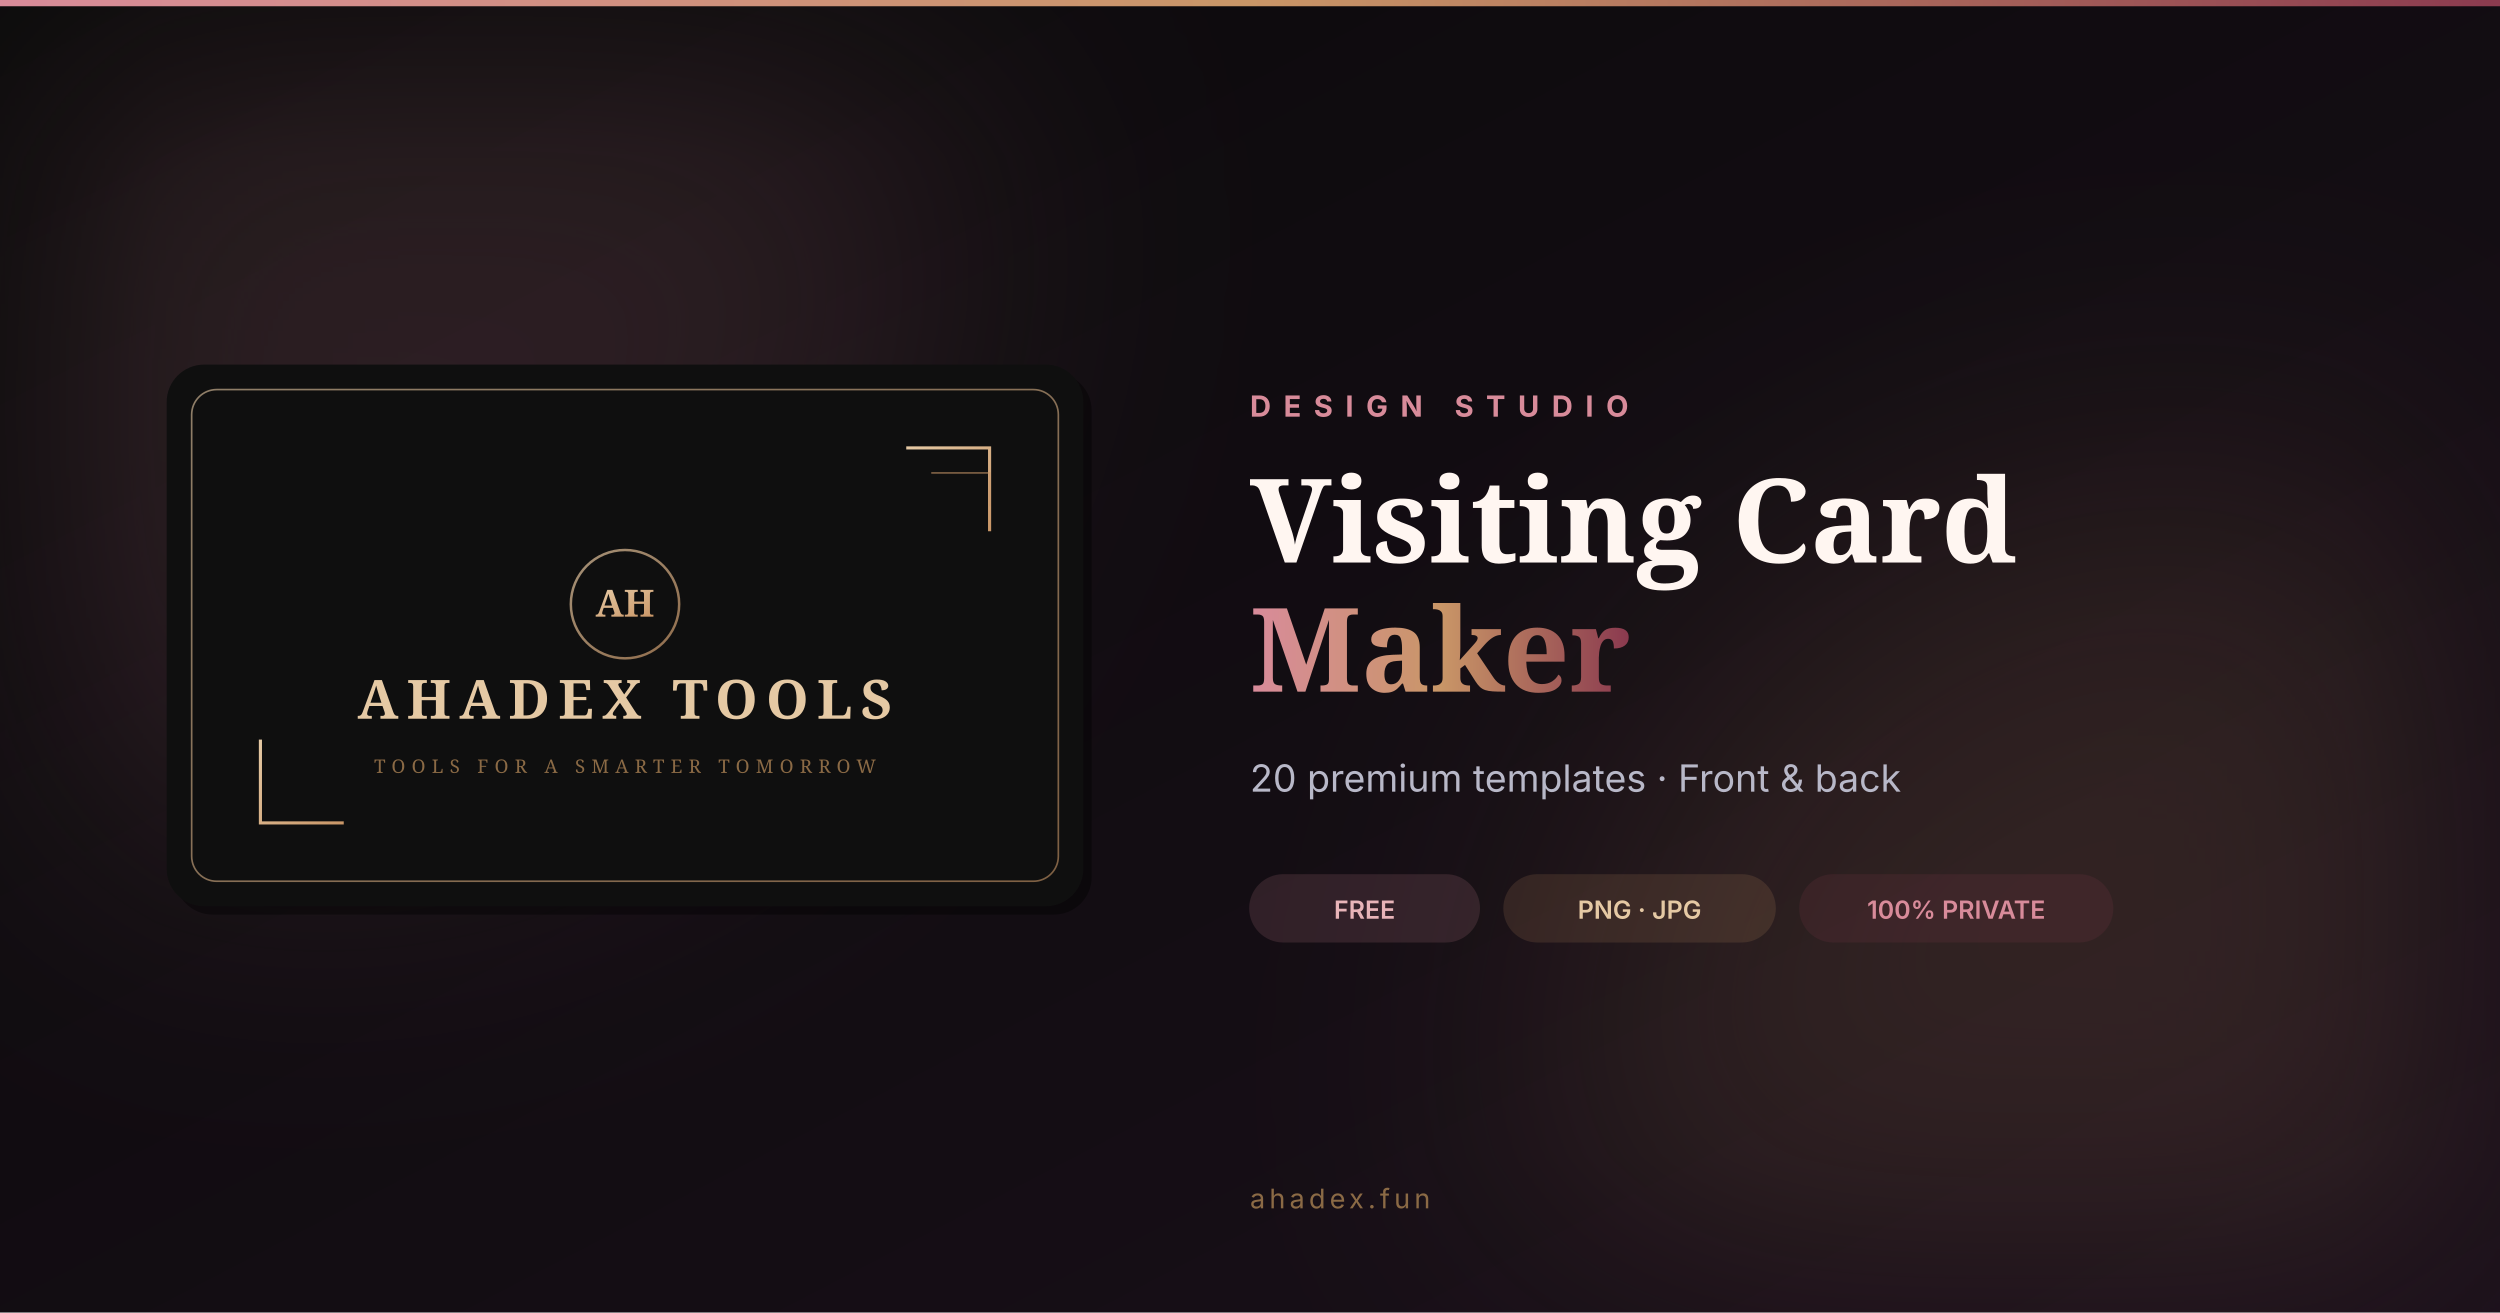
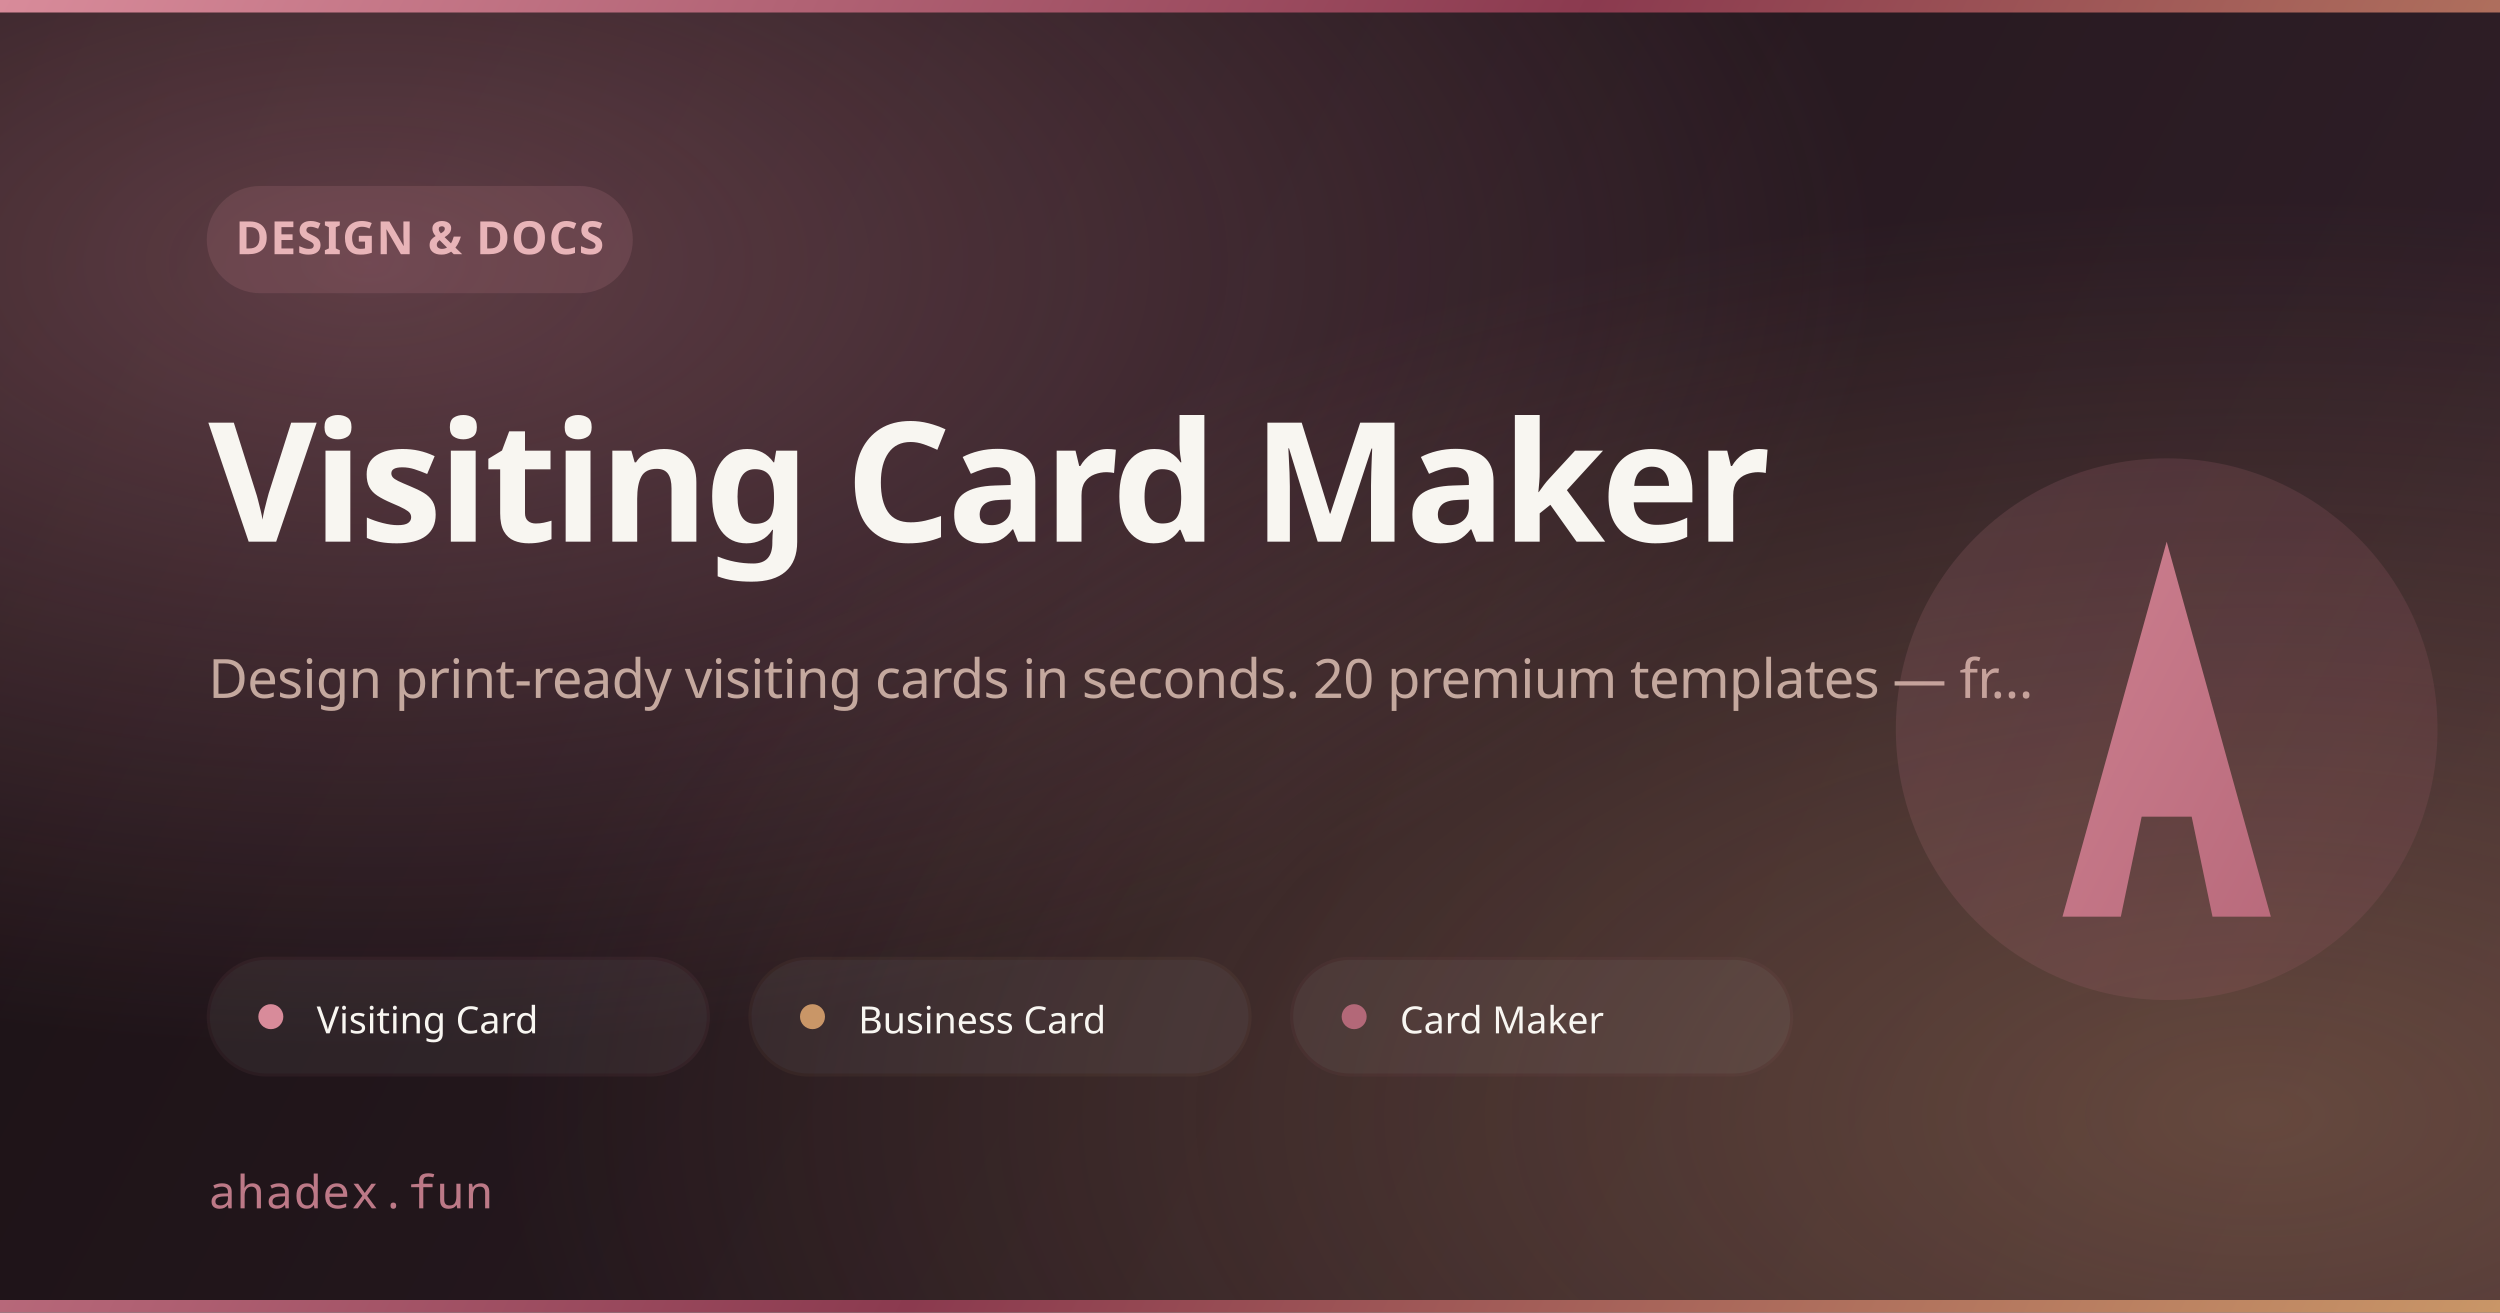
- <svg xmlns="http://www.w3.org/2000/svg" viewBox="0 0 1200 630" width="1200" height="630">
+ <svg xmlns="http://www.w3.org/2000/svg" viewBox="0 0 1200 630" width="1200" height="630" fill="none">
  <defs>
-     <linearGradient id="bg" x1="0%" y1="0%" x2="100%" y2="100%">
-       <stop offset="0%" stop-color="#0A0A0A" />
-       <stop offset="100%" stop-color="#1A0F1A" />
+     <linearGradient id="bg" x1="0" y1="0" x2="1200" y2="630" gradientUnits="userSpaceOnUse">
+       <stop offset="0%" stop-color="#1A1114" />
+       <stop offset="100%" stop-color="#32202A" />
    </linearGradient>
-     <linearGradient id="rose" x1="0%" y1="0%" x2="100%" y2="0%">
+     <linearGradient id="accent" x1="0" y1="0" x2="1200" y2="630" gradientUnits="userSpaceOnUse">
      <stop offset="0%" stop-color="#D88B9A" />
-       <stop offset="50%" stop-color="#C99667" />
-       <stop offset="100%" stop-color="#8B3A4F" />
-     </linearGradient>
-     <linearGradient id="gold" x1="0%" y1="0%" x2="100%" y2="100%">
-       <stop offset="0%" stop-color="#E5C9A4" />
+       <stop offset="50%" stop-color="#8B3A4F" />
      <stop offset="100%" stop-color="#C99667" />
    </linearGradient>
+     <radialGradient id="glow1" cx="0.15" cy="0.2" r="0.6">
+       <stop offset="0%" stop-color="#D88B9A" stop-opacity="0.35" />
+       <stop offset="100%" stop-color="#D88B9A" stop-opacity="0" />
+     </radialGradient>
+     <radialGradient id="glow2" cx="0.9" cy="0.85" r="0.7">
+       <stop offset="0%" stop-color="#C99667" stop-opacity="0.35" />
+       <stop offset="100%" stop-color="#C99667" stop-opacity="0" />
+     </radialGradient>
  </defs>
  <rect width="1200" height="630" fill="url(#bg)" />
-   <circle cx="150" cy="100" r="300" fill="#D88B9A" opacity="0.15" filter="blur(80px)" />
-   <circle cx="1050" cy="530" r="300" fill="#C99667" opacity="0.15" filter="blur(80px)" />
-   <g transform="translate(80, 175)">
-     <rect x="4" y="4" width="440" height="260" rx="18" fill="#000" opacity="0.4" />
-     <rect width="440" height="260" rx="18" fill="#0F0F0F" />
-     <rect x="12" y="12" width="416" height="236" rx="12" fill="none" stroke="url(#gold)" stroke-width="0.8" opacity="0.6" />
-     <g transform="translate(395, 40)">
-       <path d="M 0 40 L 0 0 L -40 0" fill="none" stroke="url(#gold)" stroke-width="1.5" />
-       <path d="M 0 28 L 0 12 L -28 12" fill="none" stroke="#C99667" stroke-width="0.8" opacity="0.6" />
-     </g>
-     <g transform="translate(45, 220)">
-       <path d="M 0 -40 L 0 0 L 40 0" fill="none" stroke="url(#gold)" stroke-width="1.5" />
-     </g>
-     <circle cx="220" cy="115" r="26" fill="none" stroke="url(#gold)" stroke-width="1.2" opacity="0.7" />
-     <text x="220" y="121" font-family="Georgia, serif" font-size="18" font-weight="700" fill="url(#gold)" text-anchor="middle">AH</text>
-     <text x="220" y="170" font-family="Georgia, serif" font-size="26" font-weight="700" fill="#E5C9A4" text-anchor="middle" letter-spacing="4">AHADEX TOOLS</text>
-     <text x="220" y="196" font-family="Georgia, serif" font-size="9" fill="#8B6A45" text-anchor="middle" letter-spacing="3">TOOLS FOR A SMARTER TOMORROW</text>
+   <rect width="1200" height="630" fill="url(#glow1)" />
+   <rect width="1200" height="630" fill="url(#glow2)" />
+   <rect x="0" y="0" width="1200" height="6" fill="url(#accent)" />
+   <rect x="0" y="624" width="1200" height="6" fill="url(#accent)" />
+   <rect x="100" y="90" width="203" height="50" rx="25" fill="#D88B9A" opacity="0.15" stroke="#D88B9A" stroke-width="1.5" />
+   <text x="201.5" y="122" text-anchor="middle" font-family="'Noto Sans','Droid Sans',system-ui,sans-serif" font-size="22" font-weight="600" fill="#E8B4B8" letter-spacing="0.5">DESIGN &amp; DOCS</text>
+   <text x="100" y="260" font-family="'Noto Sans','Droid Sans',system-ui,sans-serif" font-size="80" font-weight="800" fill="#F8F6F1" letter-spacing="-2">Visiting Card Maker</text>
+   <text x="100" y="335" font-family="'Noto Sans','Droid Sans',system-ui,sans-serif" font-size="26" font-weight="400" fill="#C4A89E" letter-spacing="-0.3">Design print-ready visiting cards in seconds. 20 premium templates — fr…</text>
+   <g transform="translate(100, 460)">
+     <rect x="0" y="0" width="240" height="56" rx="28" fill="#FFFFFF" opacity="0.06" stroke="#D88B9A" stroke-width="1.5" />
+     <circle cx="30" cy="28" r="6" fill="#D88B9A" />
+     <text x="52" y="36" font-family="'Noto Sans','Droid Sans',sans-serif" font-size="18" font-weight="500" fill="#F8F6F1">Visiting Card</text>
+     <rect x="260" y="0" width="240" height="56" rx="28" fill="#FFFFFF" opacity="0.06" stroke="#C99667" stroke-width="1.5" />
+     <circle cx="290" cy="28" r="6" fill="#C99667" />
+     <text x="312" y="36" font-family="'Noto Sans','Droid Sans',sans-serif" font-size="18" font-weight="500" fill="#F8F6F1">Business Card</text>
+     <rect x="520" y="0" width="240" height="56" rx="28" fill="#FFFFFF" opacity="0.06" stroke="#B36878" stroke-width="1.5" />
+     <circle cx="550" cy="28" r="6" fill="#B36878" />
+     <text x="572" y="36" font-family="'Noto Sans','Droid Sans',sans-serif" font-size="18" font-weight="500" fill="#F8F6F1">Card Maker</text>
  </g>
-   <g transform="translate(600, 200)">
-     <text x="0" y="0" font-family="Inter, sans-serif" font-size="14" font-weight="700" fill="#D88B9A" letter-spacing="6">DESIGN STUDIO</text>
-     <text x="0" y="70" font-family="Georgia, serif" font-size="56" font-weight="900" fill="#FFF6F1">Visiting Card</text>
-     <text x="0" y="132" font-family="Georgia, serif" font-size="56" font-weight="900" fill="url(#rose)">Maker</text>
-     <text x="0" y="180" font-family="Inter, sans-serif" font-size="18" fill="#B8B8C8">20 premium templates · Front &amp; back</text>
-     <g transform="translate(0, 220)">
-       <rect x="0" y="0" width="110" height="32" rx="16" fill="#D88B9A" opacity="0.15" stroke="#D88B9A" stroke-width="0.8" />
-       <text x="55" y="21" font-family="Inter, sans-serif" font-size="12" font-weight="600" fill="#E8B4B8" text-anchor="middle">FREE</text>
-       <rect x="122" y="0" width="130" height="32" rx="16" fill="#C99667" opacity="0.15" stroke="#C99667" stroke-width="0.8" />
-       <text x="187" y="21" font-family="Inter, sans-serif" font-size="12" font-weight="600" fill="#E5C9A4" text-anchor="middle">PNG · JPG</text>
-       <rect x="264" y="0" width="150" height="32" rx="16" fill="#8B3A4F" opacity="0.15" stroke="#8B3A4F" stroke-width="0.8" />
-       <text x="339" y="21" font-family="Inter, sans-serif" font-size="12" font-weight="600" fill="#D88B9A" text-anchor="middle">100% PRIVATE</text>
-     </g>
+   <text x="100" y="580" font-family="'Noto Sans Mono','Droid Sans Mono',monospace" font-size="22" font-weight="500" fill="#D88B9A" letter-spacing="0.5" opacity="0.85">ahadex.fun</text>
+   <g transform="translate(900, 220)">
+     <circle cx="140" cy="130" r="130" fill="url(#accent)" opacity="0.15" />
+     <path d="M 140 40 L 90 220 L 118 220 L 128 172 L 152 172 L 162 220 L 190 220 L 140 40 Z M 133 152 L 147 152 L 140 110 L 133 152 Z" fill="url(#accent)" />
  </g>
-   <text x="600" y="580" font-family="Inter, sans-serif" font-size="13" fill="#8B6A45" letter-spacing="2">ahadex.fun</text>
-   <rect x="0" y="0" width="1200" height="3" fill="url(#rose)" />
</svg>
